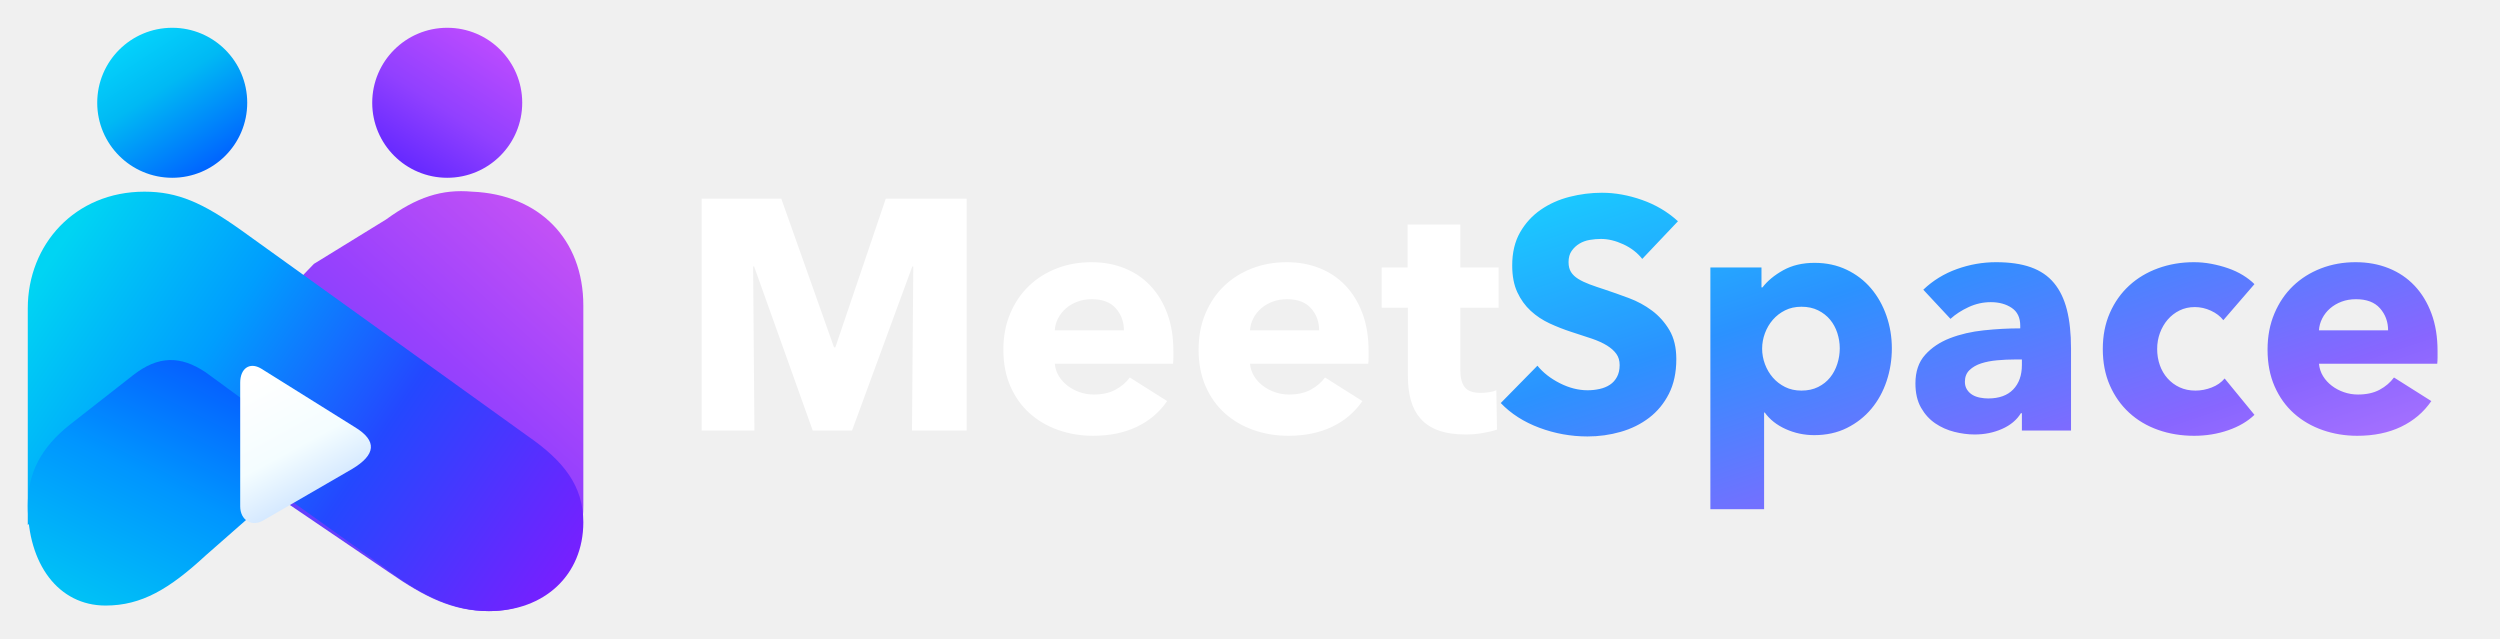
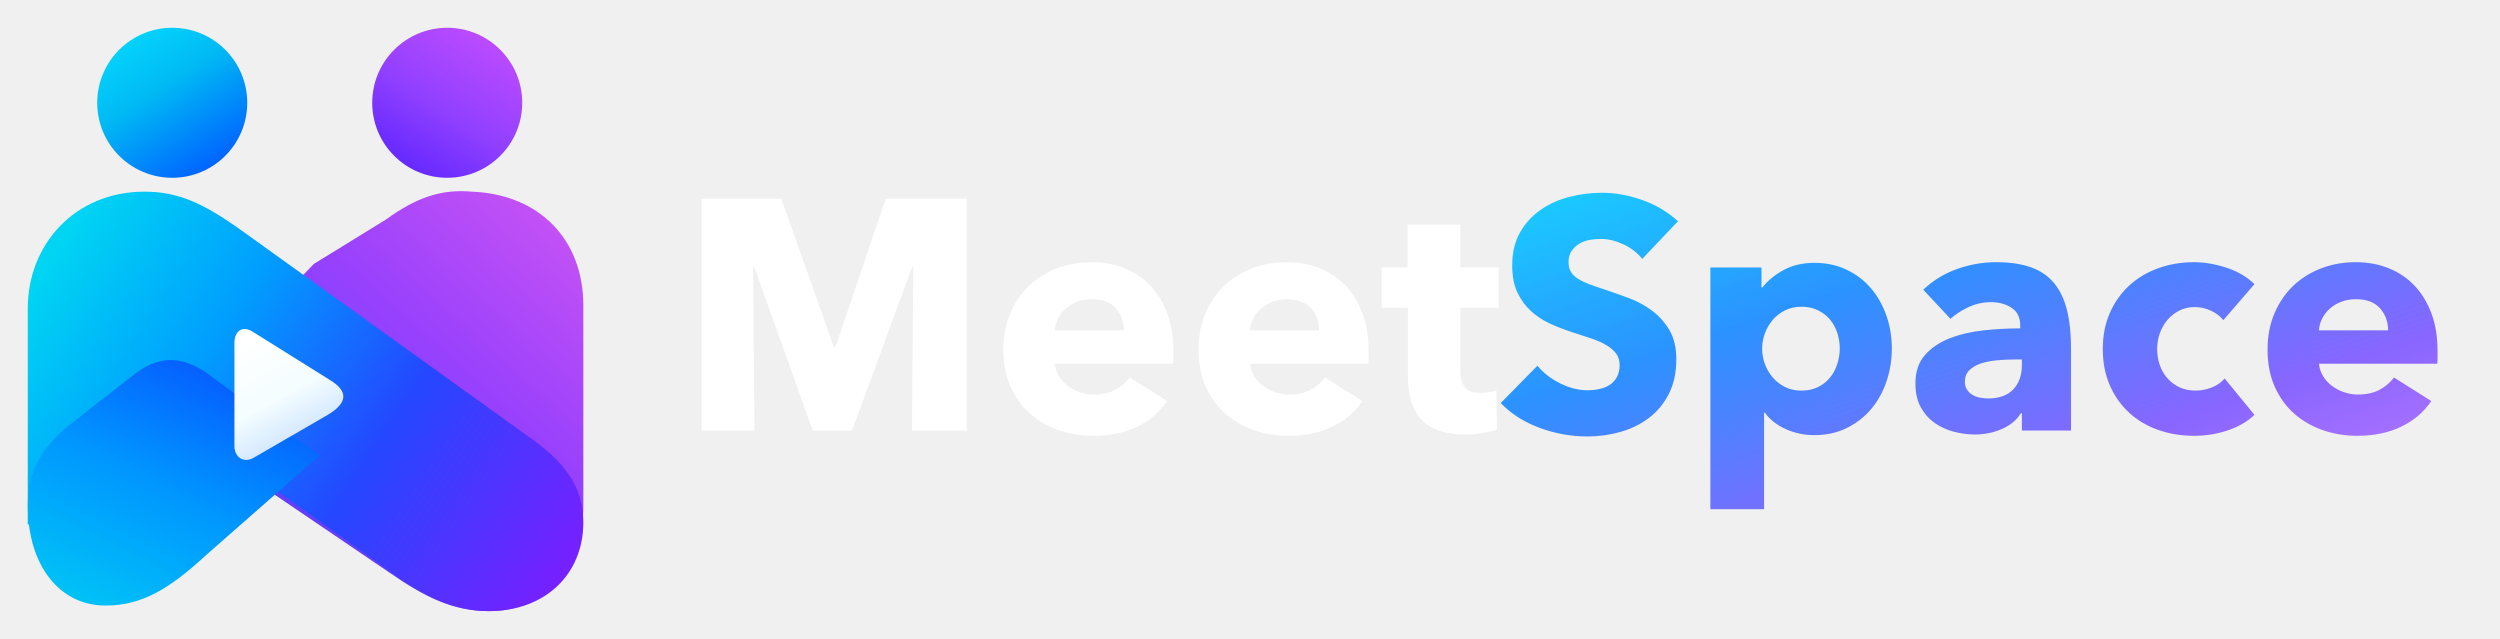
<svg xmlns="http://www.w3.org/2000/svg" xmlns:xlink="http://www.w3.org/1999/xlink" width="900" height="230" viewBox="0 0 900 230" role="img" aria-labelledby="title desc">
  <defs>
    <linearGradient id="cyanHead" x1="0" y1="0" x2=".65" y2="1">
      <stop stop-color="#06DFFF" />
      <stop offset=".48" stop-color="#00B9F4" />
      <stop offset="1" stop-color="#0064FF" />
    </linearGradient>
    <linearGradient id="purpleHead" x1=".85" y1="0" x2=".2" y2="1">
      <stop stop-color="#C34DFF" />
      <stop offset=".55" stop-color="#9140FF" />
      <stop offset="1" stop-color="#5E25FF" />
    </linearGradient>
    <linearGradient id="backRibbon" x1="1" y1="0" x2=".1" y2="1">
      <stop stop-color="#CE55F4" />
      <stop offset=".38" stop-color="#9841FD" />
      <stop offset="1" stop-color="#413CFF" />
    </linearGradient>
    <linearGradient id="frontRibbon" gradientUnits="userSpaceOnUse" x1="8" y1="84" x2="188" y2="204">
      <stop stop-color="#00D4F3" />
      <stop offset=".3" stop-color="#009EFE" />
      <stop offset=".62" stop-color="#2448FF" />
      <stop offset="1" stop-color="#7620FF" />
    </linearGradient>
    <linearGradient id="leftFold" x1=".2" y1="1" x2=".8" y2="0">
      <stop stop-color="#00C2F6" />
      <stop offset=".48" stop-color="#0095FF" />
      <stop offset="1" stop-color="#0751FF" />
    </linearGradient>
    <linearGradient id="play" x1=".3" y1="0" x2=".75" y2="1">
      <stop stop-color="#FFFFFF" />
      <stop offset=".48" stop-color="#F4FDFF" />
      <stop offset="1" stop-color="#BDD9FF" />
    </linearGradient>
    <linearGradient id="whiteBack" x1=".7" y1="0" x2=".4" y2="1">
      <stop stop-color="#FFFFFF" />
      <stop offset="1" stop-color="#D2DCFF" />
    </linearGradient>
    <linearGradient id="whiteFront" x1="0" y1="0" x2="1" y2="1">
      <stop stop-color="#FFFFFF" />
      <stop offset=".44" stop-color="#EBF6FF" />
      <stop offset="1" stop-color="#B1D8FF" />
    </linearGradient>
    <linearGradient id="whiteFold" x1="0" y1="1" x2="1" y2="0">
      <stop stop-color="#FFFFFF" />
      <stop offset="1" stop-color="#B6DCFF" />
    </linearGradient>
    <linearGradient id="wordSpace" x1="0" y1=".15" x2="1" y2=".85">
      <stop stop-color="#00B8F4" />
      <stop offset=".32" stop-color="#0071FF" />
      <stop offset=".63" stop-color="#4C35FF" />
      <stop offset="1" stop-color="#9515F5" />
    </linearGradient>
    <linearGradient id="wordSpaceBright" x1="0" y1="0" x2="1" y2="1">
      <stop stop-color="#18D0FF" />
      <stop offset=".34" stop-color="#2B92FF" />
      <stop offset=".72" stop-color="#8866FF" />
      <stop offset="1" stop-color="#C279FF" />
    </linearGradient>
    <linearGradient id="appWhite" x1="0" y1="0" x2="1" y2="1">
      <stop stop-color="#FFFFFF" />
      <stop offset="1" stop-color="#F3F6FF" />
    </linearGradient>
    <linearGradient id="appDark" x1="0" y1="0" x2="1" y2="1">
      <stop stop-color="#15233F" />
      <stop offset="1" stop-color="#070C22" />
    </linearGradient>
    <linearGradient id="appBlue" x1=".1" y1="0" x2=".9" y2="1">
      <stop stop-color="#00CFF8" />
      <stop offset=".42" stop-color="#008EFF" />
      <stop offset="1" stop-color="#0446FF" />
    </linearGradient>
    <linearGradient id="appViolet" x1="0" y1="0" x2="1" y2="1">
      <stop stop-color="#AE70FF" />
      <stop offset=".4" stop-color="#8743FF" />
      <stop offset="1" stop-color="#5913EF" />
    </linearGradient>
    <linearGradient id="appOutline" x1="0" y1="1" x2="1" y2="0">
      <stop stop-color="#008BFF" />
      <stop offset=".45" stop-color="#3C3CFF" />
      <stop offset="1" stop-color="#B02DFF" />
    </linearGradient>
    <linearGradient id="darkBoard" x1="0" y1="0" x2="1" y2="1">
      <stop stop-color="#030914" />
      <stop offset=".6" stop-color="#09152D" />
      <stop offset="1" stop-color="#0B0922" />
    </linearGradient>
    <linearGradient id="glassPanel" x1="0" y1="0" x2="1" y2="1">
      <stop stop-color="#203559" stop-opacity=".72" />
      <stop offset="1" stop-color="#172043" stop-opacity=".45" />
    </linearGradient>
    <radialGradient id="glowCyan">
      <stop stop-color="#00BDFF" stop-opacity=".38" />
      <stop offset=".45" stop-color="#008CFF" stop-opacity=".13" />
      <stop offset="1" stop-color="#008CFF" stop-opacity="0" />
    </radialGradient>
    <radialGradient id="glowPurple">
      <stop stop-color="#853EFF" stop-opacity=".36" />
      <stop offset=".45" stop-color="#7538FF" stop-opacity=".14" />
      <stop offset="1" stop-color="#7538FF" stop-opacity="0" />
    </radialGradient>
    <radialGradient id="glowWhite">
      <stop stop-color="#FFFFFF" stop-opacity=".7" />
      <stop offset="1" stop-color="#FFFFFF" stop-opacity="0" />
    </radialGradient>
    <g id="mark-color">
      <circle cx="52" cy="27" r="27" fill="url(#cyanHead)" />
      <circle cx="151" cy="27" r="27" fill="url(#purpleHead)" />
      <path fill="url(#backRibbon)" d="M103 85 129 69C140 61 149 58 160 59C184 60 200 76 200 100V172C200 195 186 210 166 210C153 210 143 205 130 196L49 141Z" />
      <path fill="url(#frontRibbon)" d="M42 59C54 59 63 63 77 73L180 147C193 156 200 165 200 178C200 197 186 210 166 210C153 210 141 204 128 194L65 149C53 141 44 142 33 151L0 179V101C0 78 17 59 42 59Z" />
      <path fill="url(#leftFold)" d="M0 172C0 160 5 151 15 143L38 125C47 118 55 118 64 124L105 154 64 190C51 202 41 208 28 208C11 208 0 193 0 172Z" />
-       <path fill="url(#play)" d="M84.032 122.7C79.832 120.18 76.472 122.7 76.472 127.74V172.26C76.472 177.3 80.672 179.82 84.872 177.3L116.792 158.82C125.192 153.78 126.032 148.74 117.632 143.7L84.032 122.7Z" />
+       <path fill="url(#play)" d="M80.693 109.25C77.193 107.15 74.393 109.25 74.393 113.45V150.55C74.393 154.75 77.893 156.85 81.393 154.75L107.993 139.35C114.993 135.15 115.693 130.95 108.693 126.75L80.693 109.25Z" />
    </g>
    <g id="mark-pearl">
      <circle cx="52" cy="27" r="27" fill="#FFF" />
      <circle cx="151" cy="27" r="27" fill="#FFF" />
      <path fill="url(#whiteBack)" d="M103 85 129 69C140 61 149 58 160 59C184 60 200 76 200 100V172C200 195 186 210 166 210C153 210 143 205 130 196L49 141Z" />
      <path fill="url(#whiteFront)" d="M42 59C54 59 63 63 77 73L180 147C193 156 200 165 200 178C200 197 186 210 166 210C153 210 141 204 128 194L65 149C53 141 44 142 33 151L0 179V101C0 78 17 59 42 59Z" />
      <path fill="url(#whiteFold)" d="M0 172C0 160 5 151 15 143L38 125C47 118 55 118 64 124L105 154 64 190C51 202 41 208 28 208C11 208 0 193 0 172Z" />
-       <path fill="#FFFFFF" d="M84.032 122.7C79.832 120.18 76.472 122.7 76.472 127.74V172.26C76.472 177.3 80.672 179.82 84.872 177.3L116.792 158.82C125.192 153.78 126.032 148.74 117.632 143.7L84.032 122.7Z" />
+       <path fill="#FFFFFF" d="M80.693 109.25C77.193 107.15 74.393 109.25 74.393 113.45V150.55C74.393 154.75 77.893 156.85 81.393 154.75L107.993 139.35C114.993 135.15 115.693 130.95 108.693 126.75L80.693 109.25Z" />
    </g>
    <g id="mark-white">
      <circle cx="52" cy="27" r="27" fill="#FFF" />
      <circle cx="151" cy="27" r="27" fill="#FFF" />
-       <path fill="#FFF" fill-rule="evenodd" d="M42 59C55 59 64 65 77 73L102 91 129 69C140 61 149 58 160 59C184 60 200 76 200 100V172C200 195 186 210 166 210C152 210 140 204 127 194L101 175 64 190C51 202 41 208 28 208C11 208 0 193 0 172V101C0 78 17 59 42 59Z M84.032 122.7C79.832 120.18 76.472 122.7 76.472 127.74V172.26C76.472 177.3 80.672 179.82 84.872 177.3L116.792 158.82C125.192 153.78 126.032 148.74 117.632 143.7L84.032 122.7Z" />
+       <path fill="#FFF" fill-rule="evenodd" d="M42 59C55 59 64 65 77 73L102 91 129 69C140 61 149 58 160 59C184 60 200 76 200 100V172C200 195 186 210 166 210C152 210 140 204 127 194L101 175 64 190C51 202 41 208 28 208C11 208 0 193 0 172V101C0 78 17 59 42 59Z M80.693 109.25C77.193 107.15 74.393 109.25 74.393 113.45V150.55C74.393 154.75 77.893 156.85 81.393 154.75L107.993 139.35C114.993 135.15 115.693 130.95 108.693 126.75L80.693 109.25Z" />
    </g>
    <g id="mark-navy">
      <circle cx="52" cy="27" r="27" fill="#111A34" />
      <circle cx="151" cy="27" r="27" fill="#111A34" />
-       <path fill="#111A34" fill-rule="evenodd" d="M42 59C55 59 64 65 77 73L102 91 129 69C140 61 149 58 160 59C184 60 200 76 200 100V172C200 195 186 210 166 210C152 210 140 204 127 194L101 175 64 190C51 202 41 208 28 208C11 208 0 193 0 172V101C0 78 17 59 42 59Z M84.032 122.7C79.832 120.18 76.472 122.7 76.472 127.74V172.26C76.472 177.3 80.672 179.82 84.872 177.3L116.792 158.82C125.192 153.78 126.032 148.74 117.632 143.7L84.032 122.7Z" />
+       <path fill="#111A34" fill-rule="evenodd" d="M42 59C55 59 64 65 77 73L102 91 129 69C140 61 149 58 160 59C184 60 200 76 200 100V172C200 195 186 210 166 210C152 210 140 204 127 194L101 175 64 190C51 202 41 208 28 208C11 208 0 193 0 172V101C0 78 17 59 42 59Z M80.693 109.25C77.193 107.15 74.393 109.25 74.393 113.45V150.55C74.393 154.75 77.893 156.85 81.393 154.75L107.993 139.35C114.993 135.15 115.693 130.95 108.693 126.75L80.693 109.25Z" />
    </g>
  </defs>
  <g transform="translate(0 0) scale(1.0)">
    <use href="#mark-color" xlink:href="#mark-color" transform="translate(10 10) scale(1.0)" />
    <g aria-label="MeetSpace" transform="translate(244 155) scale(1.016552)">
      <path fill="#FFFFFF" d="M82.94 0.0 83.404 -58.116H83.056L61.712 0.0H47.792L27.028 -58.116H26.68L27.144 0.0H8.468V-82.128H36.656L55.332 -29.464H55.796L73.66 -82.128H102.312V0.0ZM157.992 -35.496Q157.992 -40.02 155.15 -43.268Q152.308 -46.516 146.624 -46.516Q143.84 -46.516 141.52 -45.646Q139.2 -44.776 137.46 -43.268Q135.72 -41.76 134.676 -39.73Q133.632 -37.7 133.516 -35.496ZM175.508 -28.188Q175.508 -27.028 175.508 -25.868Q175.508 -24.708 175.392 -23.664H133.516Q133.748 -21.228 134.966 -19.256Q136.184 -17.284 138.098 -15.834Q140.012 -14.384 142.39 -13.572Q144.768 -12.76 147.32 -12.76Q151.844 -12.76 154.976 -14.442Q158.108 -16.124 160.08 -18.792L173.304 -10.44Q169.244 -4.524 162.574 -1.334Q155.904 1.856 147.088 1.856Q140.592 1.856 134.792 -0.174Q128.992 -2.204 124.642 -6.09Q120.292 -9.976 117.798 -15.66Q115.304 -21.344 115.304 -28.652Q115.304 -35.728 117.74 -41.47Q120.176 -47.212 124.352 -51.214Q128.528 -55.216 134.212 -57.42Q139.896 -59.624 146.508 -59.624Q152.888 -59.624 158.224 -57.478Q163.56 -55.332 167.388 -51.272Q171.216 -47.212 173.362 -41.412Q175.508 -35.612 175.508 -28.188ZM227.128 -35.496Q227.128 -40.02 224.286 -43.268Q221.444 -46.516 215.76 -46.516Q212.976 -46.516 210.656 -45.646Q208.336 -44.776 206.596 -43.268Q204.856 -41.76 203.812 -39.73Q202.768 -37.7 202.652 -35.496ZM244.644 -28.188Q244.644 -27.028 244.644 -25.868Q244.644 -24.708 244.528 -23.664H202.652Q202.884 -21.228 204.102 -19.256Q205.32 -17.284 207.234 -15.834Q209.148 -14.384 211.526 -13.572Q213.904 -12.76 216.456 -12.76Q220.98 -12.76 224.112 -14.442Q227.244 -16.124 229.216 -18.792L242.44 -10.44Q238.38 -4.524 231.71 -1.334Q225.04 1.856 216.224 1.856Q209.728 1.856 203.928 -0.174Q198.128 -2.204 193.778 -6.09Q189.428 -9.976 186.934 -15.66Q184.44 -21.344 184.44 -28.652Q184.44 -35.728 186.876 -41.47Q189.312 -47.212 193.488 -51.214Q197.664 -55.216 203.348 -57.42Q209.032 -59.624 215.644 -59.624Q222.024 -59.624 227.36 -57.478Q232.696 -55.332 236.524 -51.272Q240.352 -47.212 242.498 -41.412Q244.644 -35.612 244.644 -28.188ZM277.124 -43.5V-21.46Q277.124 -17.4 278.69 -15.37Q280.256 -13.34 284.316 -13.34Q285.708 -13.34 287.274 -13.572Q288.84 -13.804 289.884 -14.268L290.116 -0.348Q288.144 0.348 285.128 0.87Q282.112 1.392 279.096 1.392Q273.296 1.392 269.352 -0.058Q265.408 -1.508 263.03 -4.234Q260.652 -6.96 259.608 -10.73Q258.564 -14.5 258.564 -19.14V-43.5H249.284V-57.768H258.448V-72.964H277.124V-57.768H290.696V-43.5Z" />
      <path transform="translate(289.704 0)" fill="url(#wordSpaceBright)" d="M51.852 -60.784Q49.3 -64.032 45.182 -65.946Q41.064 -67.86 37.236 -67.86Q35.264 -67.86 33.234 -67.512Q31.204 -67.164 29.58 -66.178Q27.956 -65.192 26.854 -63.626Q25.752 -62.06 25.752 -59.624Q25.752 -57.536 26.622 -56.144Q27.492 -54.752 29.174 -53.708Q30.856 -52.664 33.176 -51.794Q35.496 -50.924 38.396 -49.996Q42.572 -48.604 47.096 -46.922Q51.62 -45.24 55.332 -42.456Q59.044 -39.672 61.48 -35.554Q63.916 -31.436 63.916 -25.288Q63.916 -18.212 61.306 -13.05Q58.696 -7.888 54.288 -4.524Q49.88 -1.16 44.196 0.464Q38.512 2.088 32.48 2.088Q23.664 2.088 15.428 -0.986Q7.192 -4.06 1.74 -9.744L14.732 -22.968Q17.748 -19.256 22.678 -16.762Q27.608 -14.268 32.48 -14.268Q34.684 -14.268 36.772 -14.732Q38.86 -15.196 40.426 -16.24Q41.992 -17.284 42.92 -19.024Q43.848 -20.764 43.848 -23.2Q43.848 -25.52 42.688 -27.144Q41.528 -28.768 39.382 -30.102Q37.236 -31.436 34.046 -32.538Q30.856 -33.64 26.796 -34.916Q22.852 -36.192 19.082 -37.932Q15.312 -39.672 12.354 -42.398Q9.396 -45.124 7.598 -49.01Q5.8 -52.896 5.8 -58.464Q5.8 -65.308 8.584 -70.18Q11.368 -75.052 15.892 -78.184Q20.416 -81.316 26.1 -82.766Q31.784 -84.216 37.584 -84.216Q44.544 -84.216 51.794 -81.664Q59.044 -79.112 64.496 -74.124ZM140.244 -29.116Q140.244 -23.084 138.388 -17.516Q136.532 -11.948 132.994 -7.714Q129.456 -3.48 124.352 -0.928Q119.248 1.624 112.752 1.624Q107.416 1.624 102.66 -0.522Q97.904 -2.668 95.236 -6.38H95.004V27.84H75.98V-57.768H94.076V-50.692H94.424Q97.092 -54.172 101.79 -56.782Q106.488 -59.392 112.868 -59.392Q119.132 -59.392 124.236 -56.956Q129.34 -54.52 132.878 -50.344Q136.416 -46.168 138.33 -40.658Q140.244 -35.148 140.244 -29.116ZM121.8 -29.116Q121.8 -31.9 120.93 -34.568Q120.06 -37.236 118.378 -39.266Q116.696 -41.296 114.144 -42.572Q111.592 -43.848 108.228 -43.848Q104.98 -43.848 102.428 -42.572Q99.876 -41.296 98.078 -39.208Q96.28 -37.12 95.294 -34.452Q94.308 -31.784 94.308 -29.0Q94.308 -26.216 95.294 -23.548Q96.28 -20.88 98.078 -18.792Q99.876 -16.704 102.428 -15.428Q104.98 -14.152 108.228 -14.152Q111.592 -14.152 114.144 -15.428Q116.696 -16.704 118.378 -18.792Q120.06 -20.88 120.93 -23.606Q121.8 -26.332 121.8 -29.116ZM186.296 -25.172H183.86Q180.728 -25.172 177.538 -24.882Q174.348 -24.592 171.854 -23.78Q169.36 -22.968 167.736 -21.402Q166.112 -19.836 166.112 -17.284Q166.112 -15.66 166.866 -14.5Q167.62 -13.34 168.78 -12.644Q169.94 -11.948 171.448 -11.658Q172.956 -11.368 174.348 -11.368Q180.148 -11.368 183.222 -14.558Q186.296 -17.748 186.296 -23.2ZM151.38 -49.88Q156.484 -54.752 163.27 -57.188Q170.056 -59.624 177.132 -59.624Q184.44 -59.624 189.486 -57.826Q194.532 -56.028 197.664 -52.258Q200.796 -48.488 202.246 -42.746Q203.696 -37.004 203.696 -29.116V0.0H186.296V-6.148H185.948Q183.744 -2.552 179.278 -0.58Q174.812 1.392 169.592 1.392Q166.112 1.392 162.4 0.464Q158.688 -0.464 155.614 -2.552Q152.54 -4.64 150.568 -8.12Q148.596 -11.6 148.596 -16.704Q148.596 -22.968 152.018 -26.796Q155.44 -30.624 160.834 -32.712Q166.228 -34.8 172.84 -35.496Q179.452 -36.192 185.716 -36.192V-37.12Q185.716 -41.412 182.7 -43.442Q179.684 -45.472 175.276 -45.472Q171.216 -45.472 167.446 -43.732Q163.676 -41.992 161.008 -39.556ZM257.636 -39.092Q256.012 -41.18 253.228 -42.456Q250.444 -43.732 247.544 -43.732Q244.528 -43.732 242.092 -42.514Q239.656 -41.296 237.916 -39.266Q236.176 -37.236 235.19 -34.568Q234.204 -31.9 234.204 -28.884Q234.204 -25.868 235.132 -23.2Q236.06 -20.532 237.858 -18.502Q239.656 -16.472 242.15 -15.312Q244.644 -14.152 247.776 -14.152Q250.676 -14.152 253.518 -15.254Q256.36 -16.356 258.1 -18.444L268.656 -5.568Q265.06 -2.088 259.376 -0.116Q253.692 1.856 247.312 1.856Q240.468 1.856 234.552 -0.232Q228.636 -2.32 224.286 -6.322Q219.936 -10.324 217.442 -16.008Q214.948 -21.692 214.948 -28.884Q214.948 -35.96 217.442 -41.644Q219.936 -47.328 224.286 -51.33Q228.636 -55.332 234.552 -57.478Q240.468 -59.624 247.196 -59.624Q250.328 -59.624 253.402 -59.044Q256.476 -58.464 259.318 -57.478Q262.16 -56.492 264.538 -55.042Q266.916 -53.592 268.656 -51.852ZM315.984 -35.496Q315.984 -40.02 313.142 -43.268Q310.3 -46.516 304.616 -46.516Q301.832 -46.516 299.512 -45.646Q297.192 -44.776 295.452 -43.268Q293.712 -41.76 292.668 -39.73Q291.624 -37.7 291.508 -35.496ZM333.5 -28.188Q333.5 -27.028 333.5 -25.868Q333.5 -24.708 333.384 -23.664H291.508Q291.74 -21.228 292.958 -19.256Q294.176 -17.284 296.09 -15.834Q298.004 -14.384 300.382 -13.572Q302.76 -12.76 305.312 -12.76Q309.836 -12.76 312.968 -14.442Q316.1 -16.124 318.072 -18.792L331.296 -10.44Q327.236 -4.524 320.566 -1.334Q313.896 1.856 305.08 1.856Q298.584 1.856 292.784 -0.174Q286.984 -2.204 282.634 -6.09Q278.284 -9.976 275.79 -15.66Q273.296 -21.344 273.296 -28.652Q273.296 -35.728 275.732 -41.47Q278.168 -47.212 282.344 -51.214Q286.52 -55.216 292.204 -57.42Q297.888 -59.624 304.5 -59.624Q310.88 -59.624 316.216 -57.478Q321.552 -55.332 325.38 -51.272Q329.208 -47.212 331.354 -41.412Q333.5 -35.612 333.5 -28.188Z" />
    </g>
  </g>
</svg>
